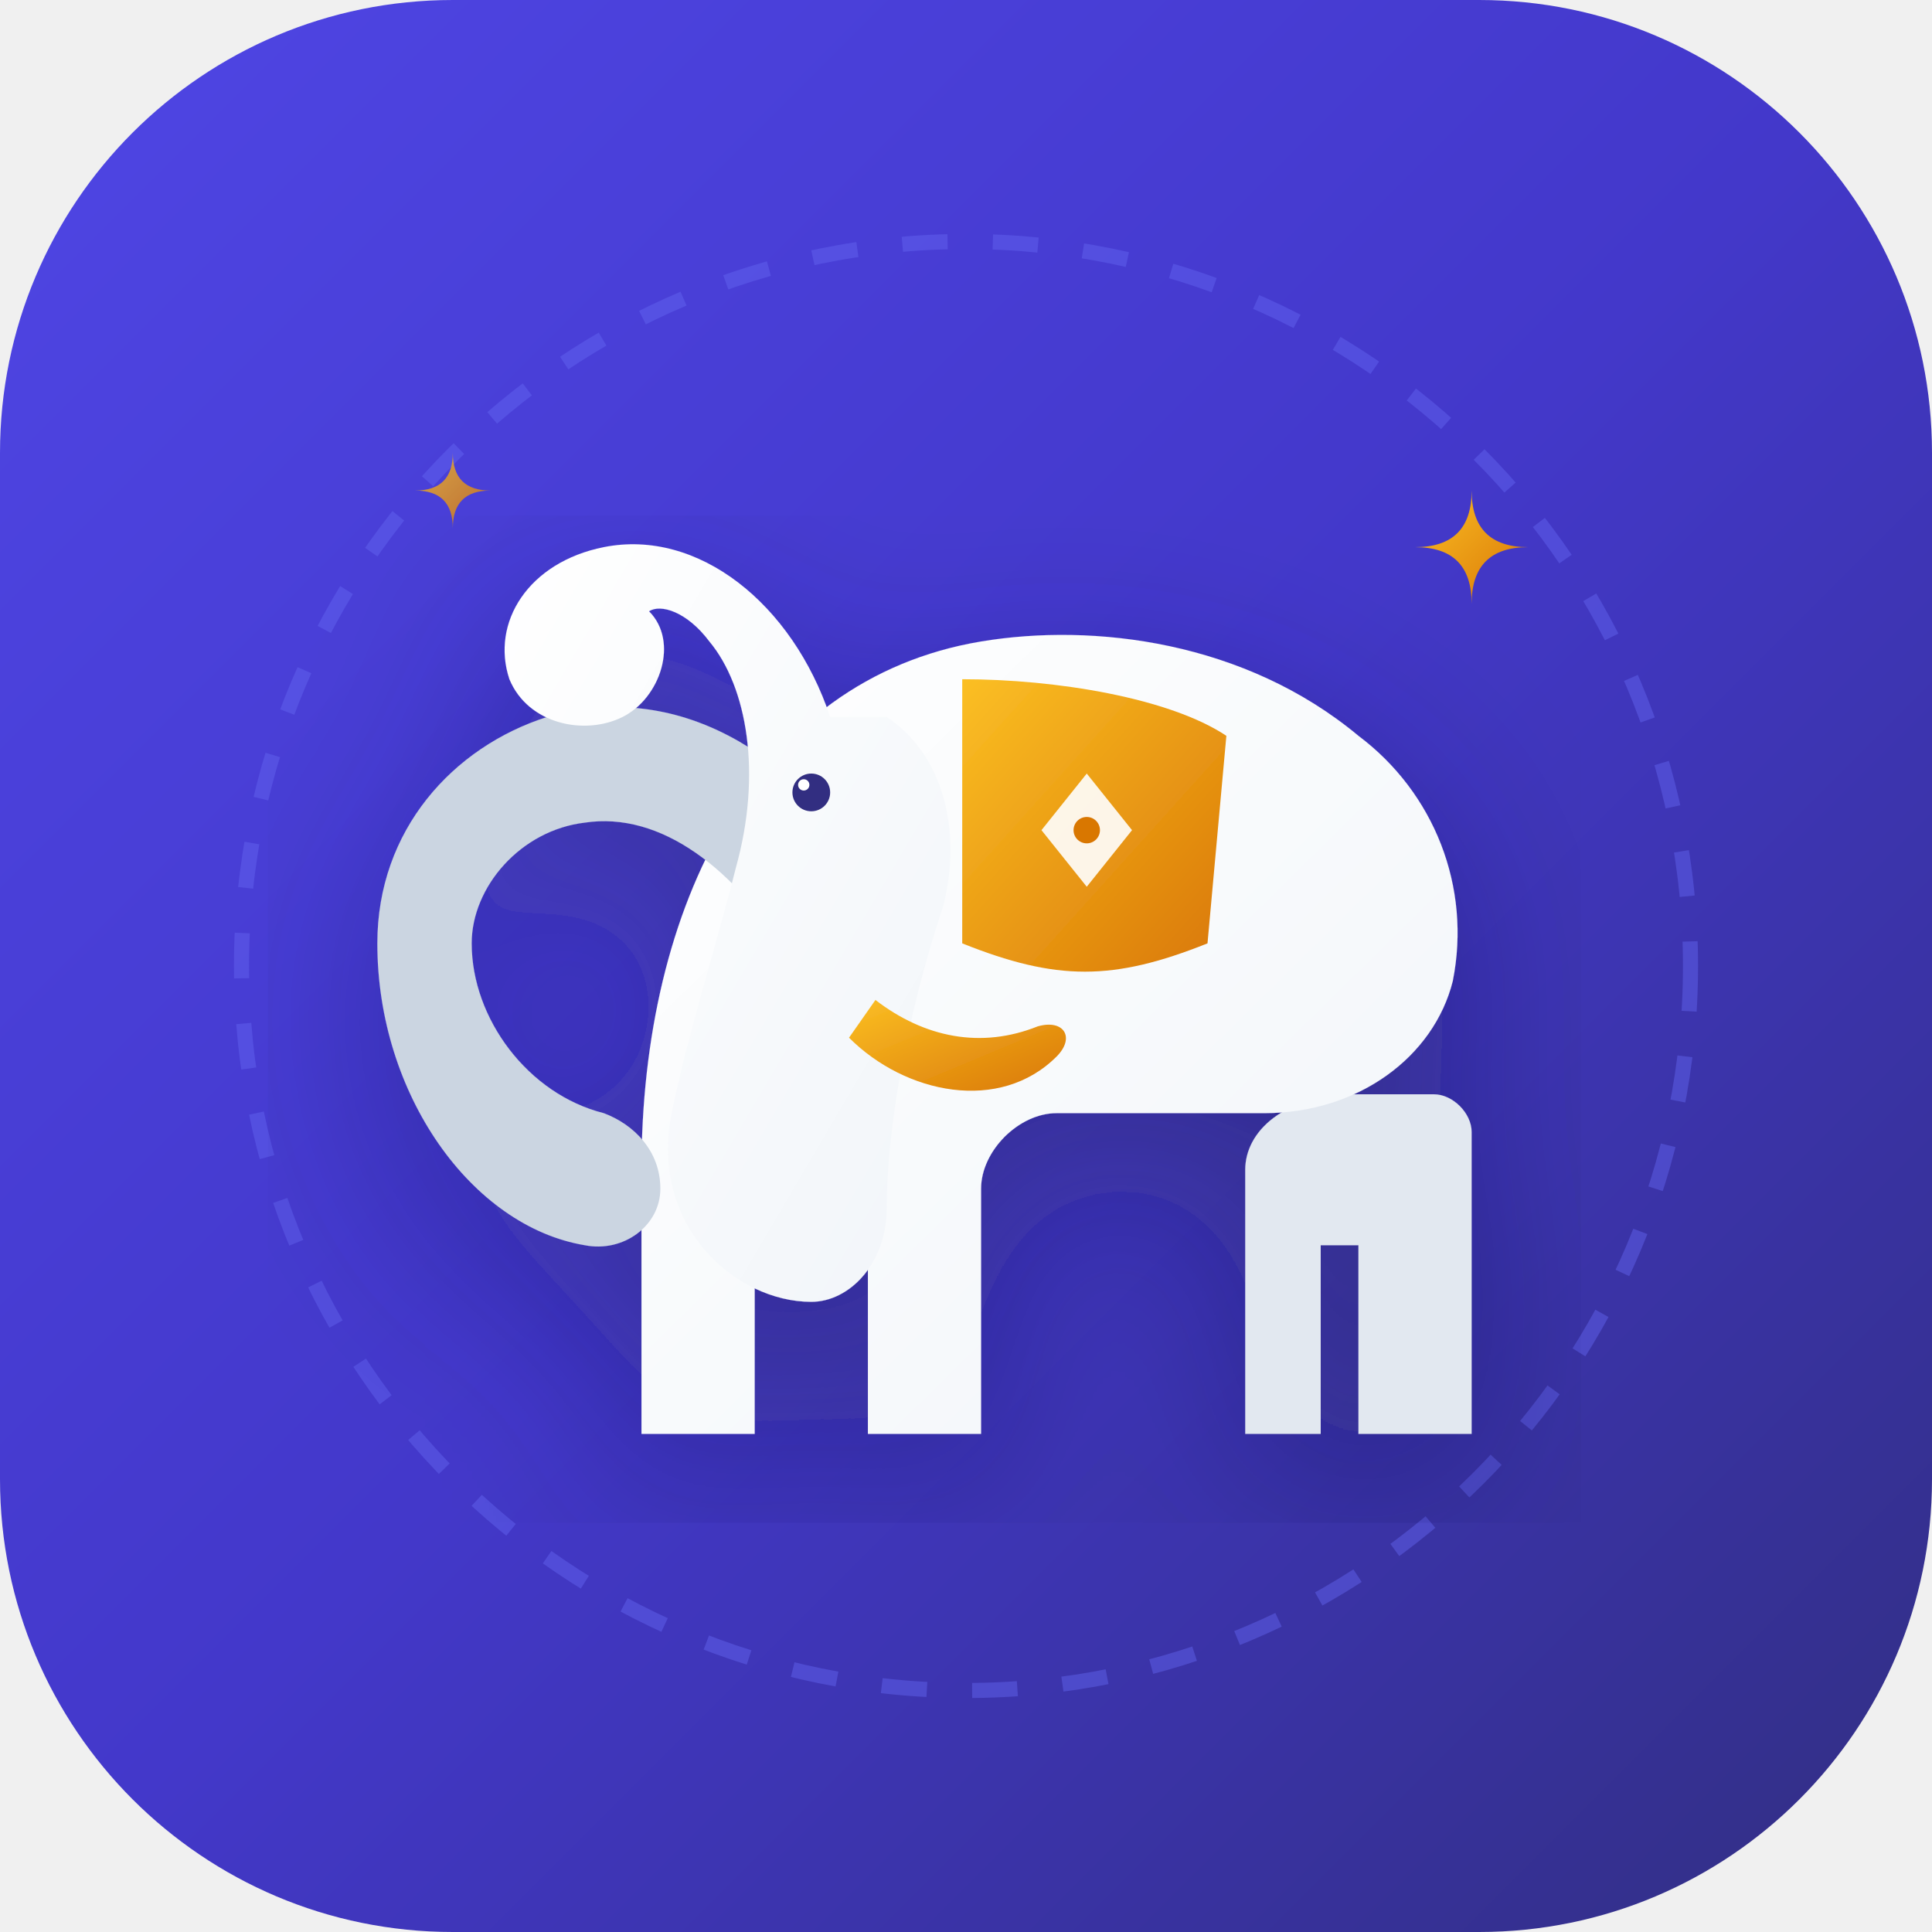
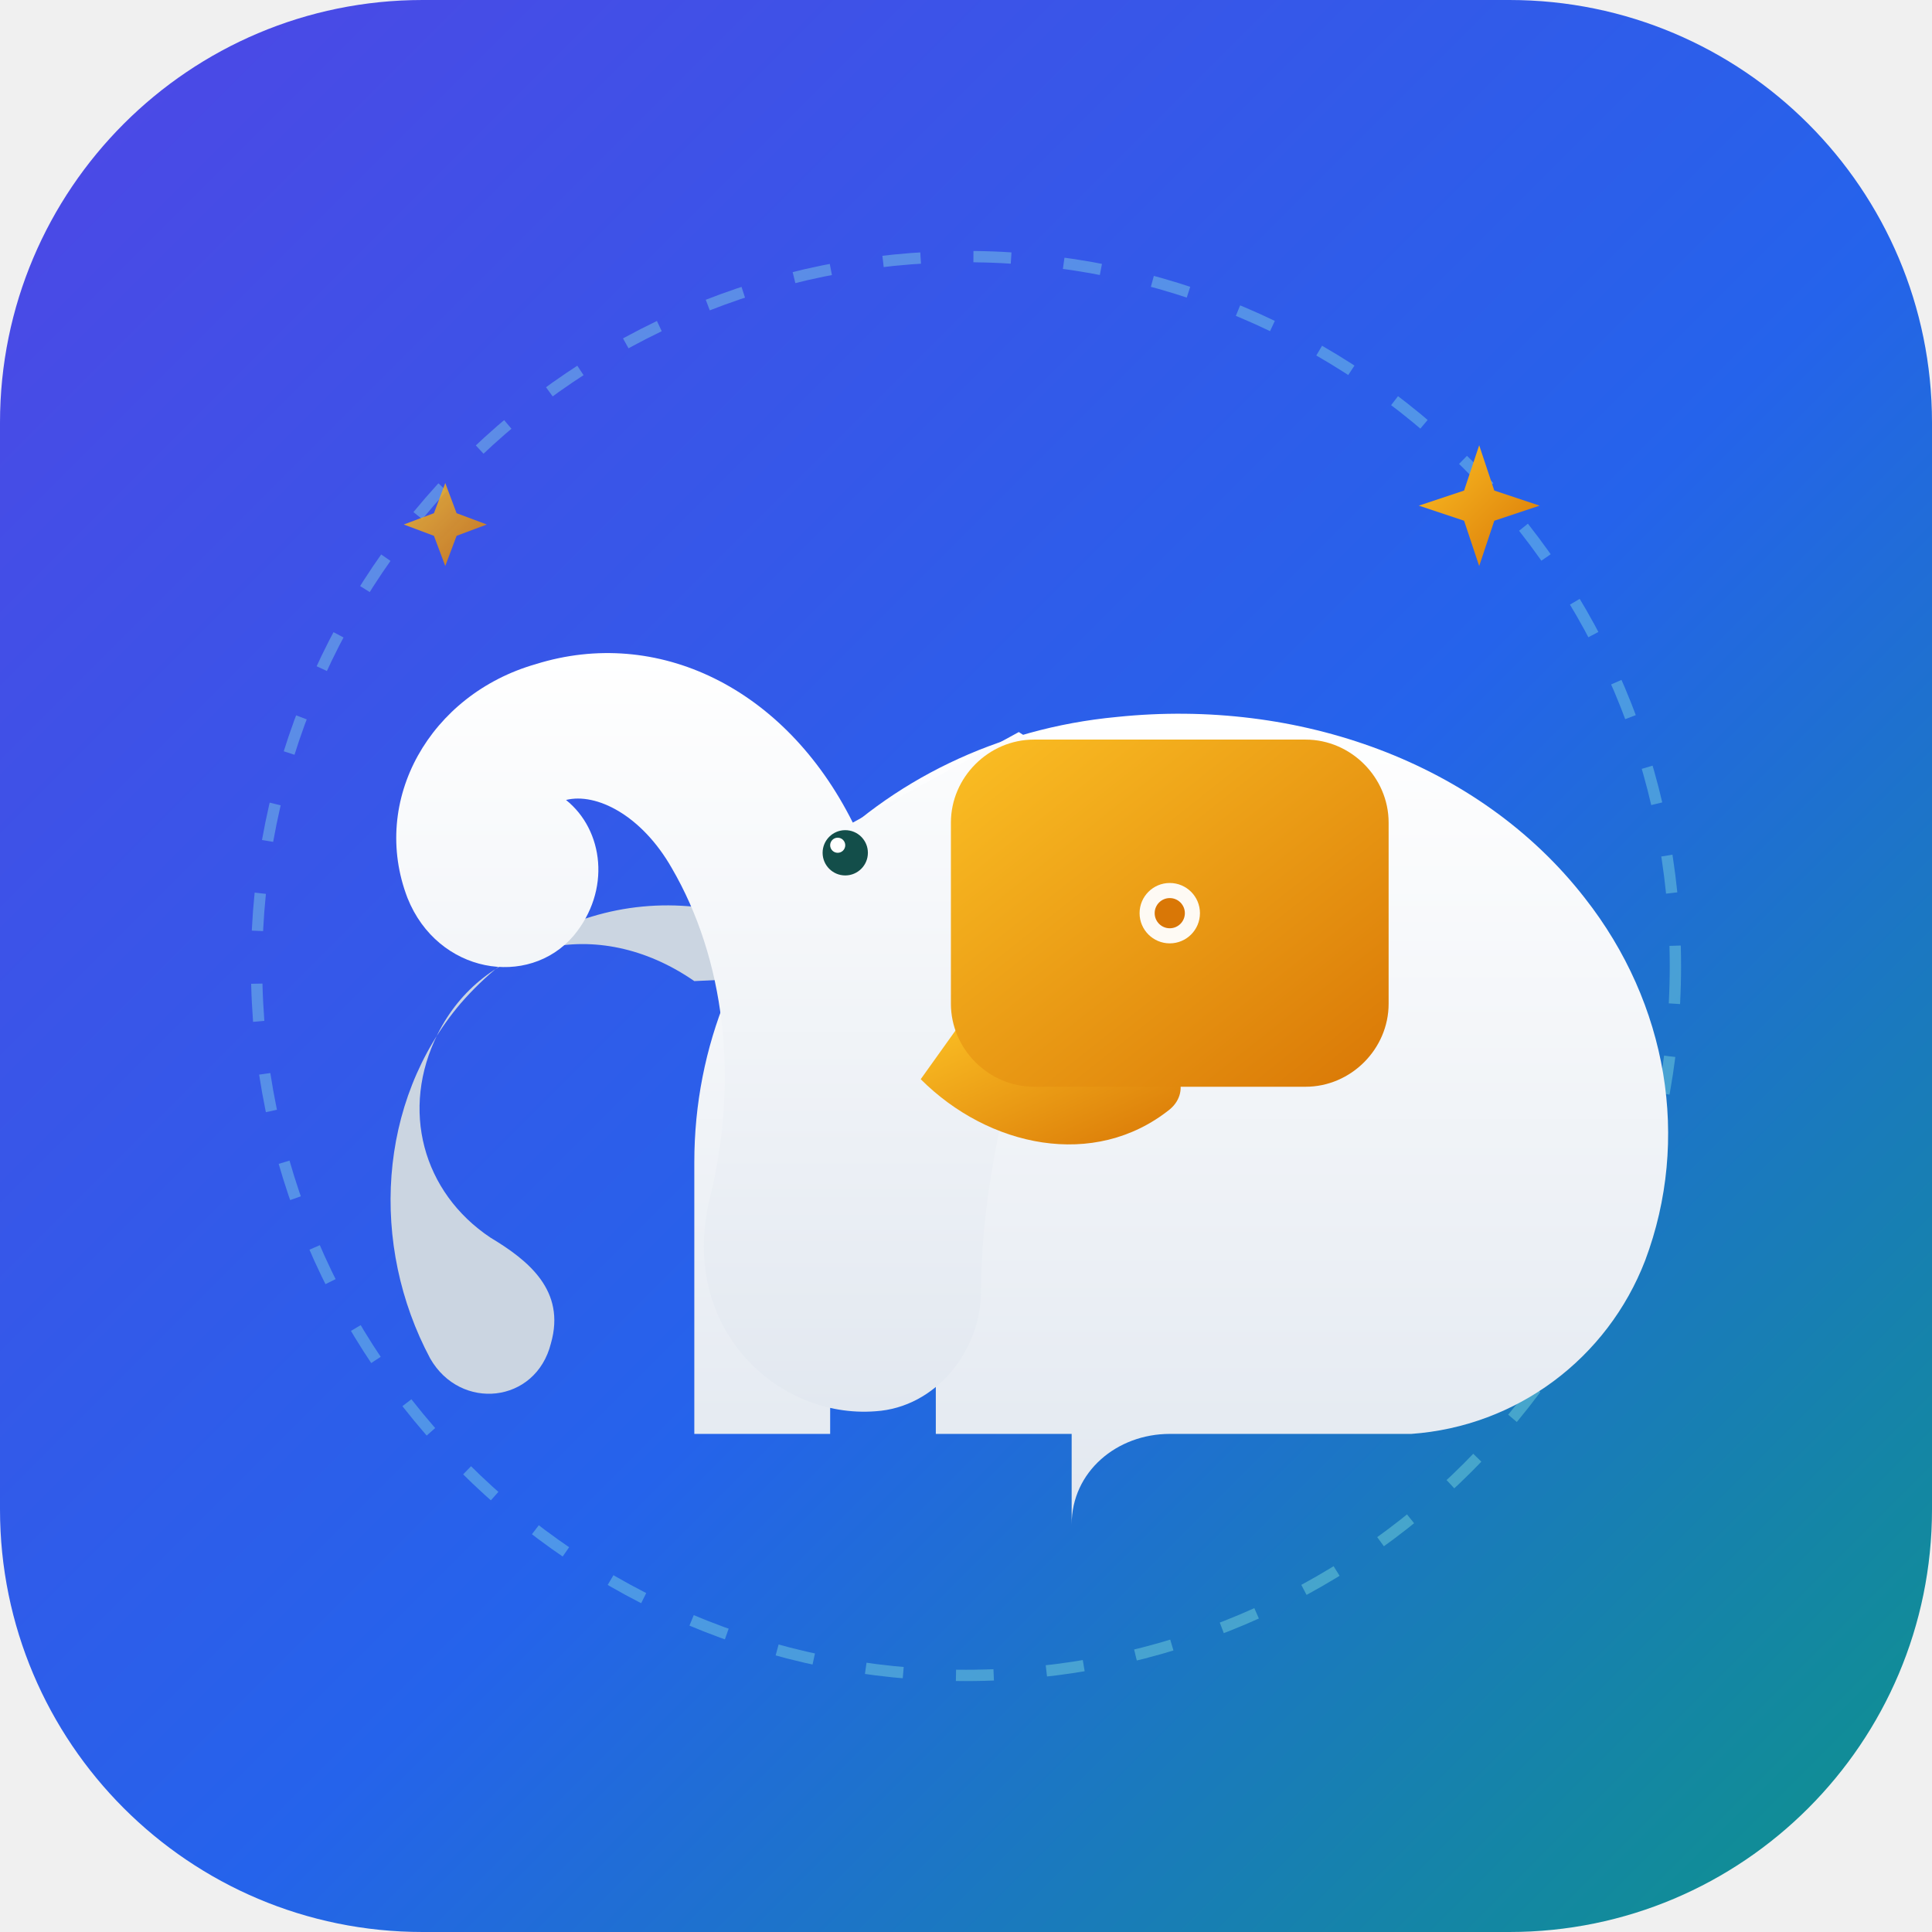
<svg xmlns="http://www.w3.org/2000/svg" viewBox="0 0 512 512" width="512" height="512">
  <defs>
-     <linearGradient id="bgGrad" x1="0%" y1="0%" x2="100%" y2="100%">
+     <linearGradient id="bg" x1="0%" y1="0%" x2="100%" y2="100%">
      <stop offset="0%" stop-color="#4f46e5" />
-       <stop offset="50%" stop-color="#4338ca" />
-       <stop offset="100%" stop-color="#312e81" />
+       <stop offset="55%" stop-color="#2563eb" />
+       <stop offset="100%" stop-color="#0d9488" />
    </linearGradient>
-     <linearGradient id="goldGrad" x1="0%" y1="0%" x2="100%" y2="100%">
+     <linearGradient id="gold" x1="0%" y1="0%" x2="100%" y2="100%">
      <stop offset="0%" stop-color="#fbbf24" />
      <stop offset="100%" stop-color="#d97706" />
    </linearGradient>
-     <linearGradient id="elephantGrad" x1="0%" y1="0%" x2="100%" y2="100%">
+     <linearGradient id="body" x1="0%" y1="0%" x2="0%" y2="100%">
      <stop offset="0%" stop-color="#ffffff" />
-       <stop offset="100%" stop-color="#f1f5f9" />
+       <stop offset="100%" stop-color="#e2e8f0" />
    </linearGradient>
-     <filter id="cardShadow" x="-10%" y="-10%" width="120%" height="120%">
-       <feDropShadow dx="0" dy="16" stdDeviation="24" flood-color="#1e1b4b" flood-opacity="0.35" />
-     </filter>
  </defs>
-   <rect width="512" height="512" rx="120" fill="url(#bgGrad)" />
-   <circle cx="256" cy="256" r="192" fill="none" stroke="#6366f1" stroke-width="4" stroke-dasharray="12 12" opacity="0.45" />
-   <g filter="url(#cardShadow)">
-     <path d="M 330 380               L 330 310               C 330 300, 340 290, 360 290               L 380 290               C 385 290, 390 295, 390 300               L 390 380               L 360 380               L 360 330               L 350 330               L 350 380               Z" fill="#e2e8f0" />
-     <path d="M 170 380               L 170 310               C 170 240, 200 180, 260 170               C 290 165, 330 170, 360 195               C 380 210, 390 235, 385 260               C 380 280, 360 295, 335 295               L 280 295               C 270 295, 260 305, 260 315               L 260 380               L 230 380               L 230 330               L 200 330               L 200 380               Z" fill="url(#elephantGrad)" />
-     <path d="M 230 230               C 210 200, 180 180, 145 190               C 120 198, 100 220, 100 250               C 100 290, 125 325, 155 330               C 165 332, 175 325, 175 315               C 175 305, 168 298, 160 295               C 140 290, 125 270, 125 250               C 125 235, 138 220, 155 218               C 175 215, 195 230, 210 255               Z" fill="#cbd5e1" />
-     <path d="M 220 190               C 210 160, 185 140, 160 145               C 140 149, 130 165, 135 180               C 140 192, 155 195, 165 190               C 175 185, 180 170, 172 162               C 175 160, 182 162, 188 170               C 198 182, 202 205, 195 230               C 190 250, 182 275, 178 295               C 172 325, 195 345, 215 345               C 225 345, 235 335, 235 320               C 235 300, 240 270, 250 240               C 255 220, 250 200, 235 190               Z" fill="url(#elephantGrad)" />
-     <path d="M 225 275               C 240 290, 265 295, 280 280               C 285 275, 282 270, 275 272               C 260 278, 245 275, 232 265               Z" fill="url(#goldGrad)" />
-     <circle cx="215" cy="210" r="5" fill="#312e81" />
-     <circle cx="213" cy="208" r="1.5" fill="#ffffff" />
-     <path d="M 255 180               C 280 180, 310 185, 325 195               L 320 250               C 295 260, 280 260, 255 250               Z" fill="url(#goldGrad)" />
-     <polygon points="288,205 300,220 288,235 276,220" fill="#ffffff" opacity="0.9" />
-     <circle cx="288" cy="220" r="3.5" fill="#d97706" />
+   <rect width="512" height="512" rx="112" fill="url(#bg)" />
+   <circle cx="256" cy="256" r="188" fill="none" stroke="#99f6e4" stroke-width="3" stroke-dasharray="10 14" opacity="0.35" />
+   <g transform="translate(16, 8)">
+     <path fill="url(#body)" d="M168 372 V300 c0-62 48-112 112-118 48-5 96 12 124 48 22 28 28 64 16 96-10 26-34 44-62 46 h-64 c-14 0-26 10-26 24 V372 h-36 v-52 h-28 V372 Z" />
+     <path fill="#cbd5e1" d="M210 250 c-36-28-78-22-104 8-22 26-24 64-8 94 8 14 28 12 32-4 4-14-6-22-16-28-18-12-24-34-14-54 12-24 42-32 68-14 Z" />
+     <path fill="url(#body)" d="M210 210 c-18-36-52-52-84-42-28 8-44 36-34 62 8 20 32 24 44 10 10-12 8-28-2-36 8-2 20 4 28 18 14 24 18 56 10 88-8 34 18 58 44 56 16-1 28-16 28-32 0-28 8-64 22-96 10-22 4-42-12-52 Z" />
+     <path fill="url(#gold)" d="M228 278 c18 18 46 24 66 8 6-5 2-14-6-12-18 6-36 2-50-10 Z" />
+     <circle cx="208" cy="218" r="6" fill="#134e4a" />
+     <circle cx="206" cy="216" r="2" fill="#fff" />
+     <path fill="url(#gold)" d="M258 188 h72 c12 0 22 10 22 22 v48 c0 12-10 22-22 22 h-72 c-12 0-22-10-22-22 v-48 c0-12 10-22 22-22 Z" />
+     <circle cx="294" cy="234" r="8" fill="#fff" opacity="0.95" />
+     <circle cx="294" cy="234" r="4" fill="#d97706" />
  </g>
-   <g fill="url(#goldGrad)">
-     <path d="M 390 130 Q 390 145 375 145 Q 390 145 390 160 Q 390 145 405 145 Q 390 145 390 130 Z" />
-     <path d="M 120 120 Q 120 130 110 130 Q 120 130 120 140 Q 120 130 130 130 Q 120 130 120 120 Z" opacity="0.8" />
-   </g>
+   <path fill="url(#gold)" d="M392 118 L396 130 L408 134 L396 138 L392 150 L388 138 L376 134 L388 130 Z" />
+   <path fill="url(#gold)" d="M118 128 L121 136 L129 139 L121 142 L118 150 L115 142 L107 139 L115 136 Z" opacity="0.85" />
</svg>
